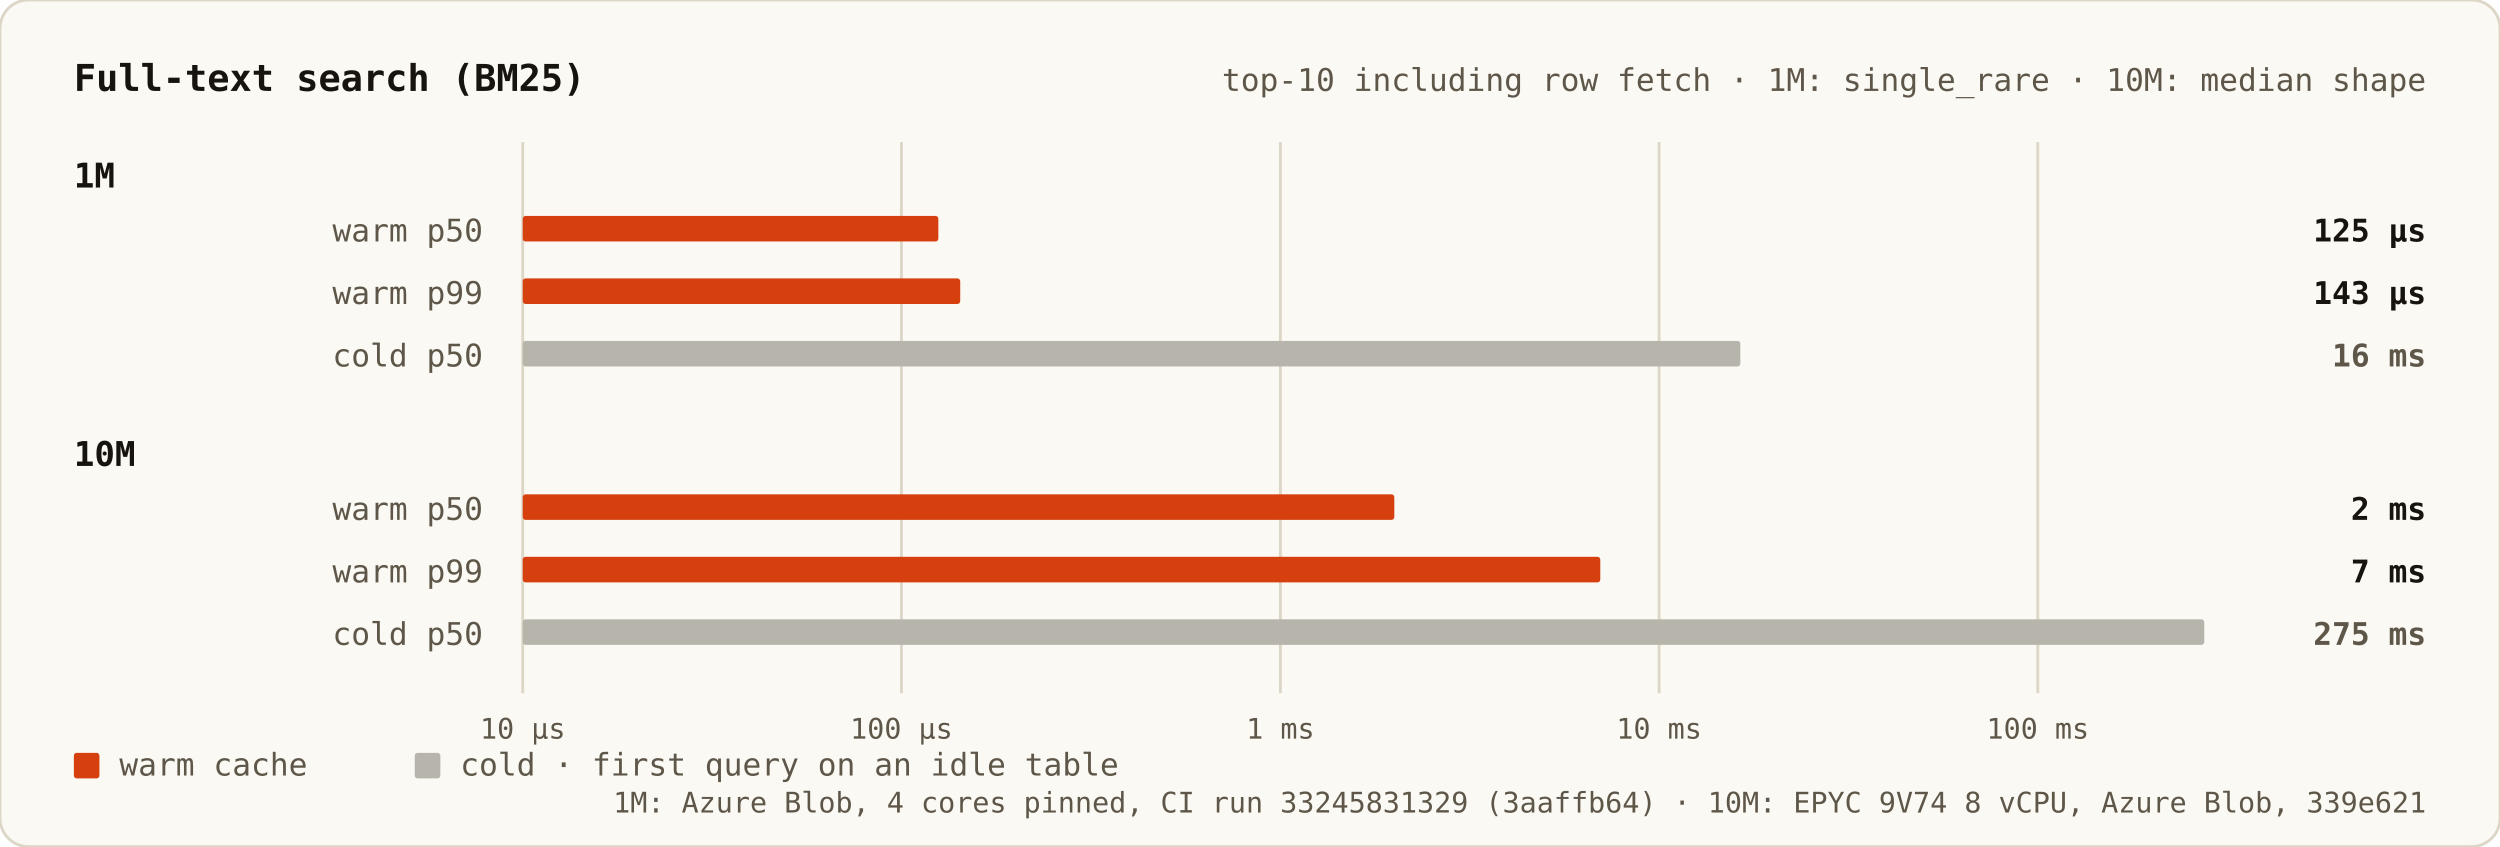
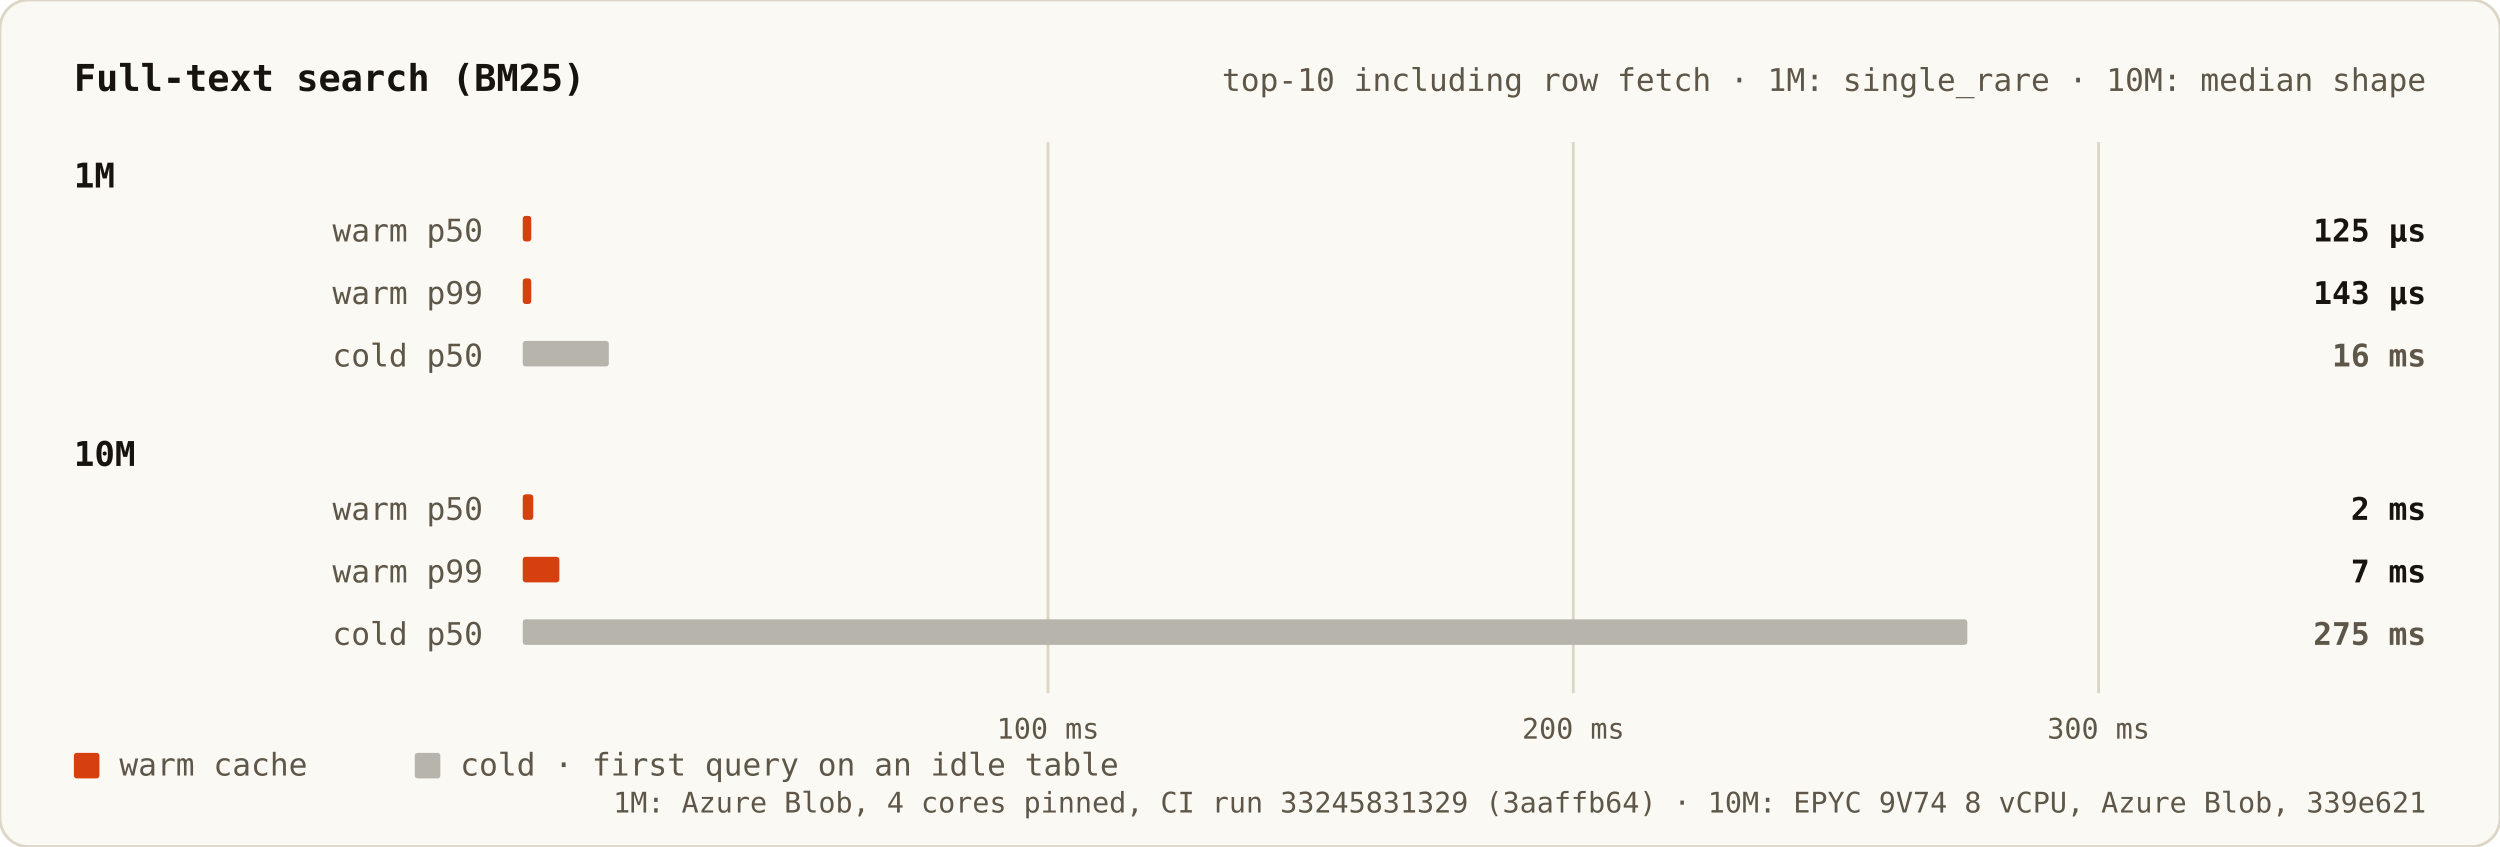
<svg xmlns="http://www.w3.org/2000/svg" width="880" height="298" viewBox="0 0 880 298" role="img">
  <rect width="880" height="298" rx="10" fill="#FBF9F3" stroke="#DCD6C7" />
  <text x="26.0" y="32.0" font-family="ui-monospace, SFMono-Regular, Menlo, Consolas, monospace" font-size="13" fill="#17130F" font-weight="600">Full-text search (BM25)</text>
  <text x="854.0" y="32.0" font-family="ui-monospace, SFMono-Regular, Menlo, Consolas, monospace" font-size="11" fill="#5E5749" text-anchor="end">top-10 including row fetch · 1M: single_rare · 10M: median shape</text>
-   <line x1="184.0" y1="50" x2="184.0" y2="244" stroke="#DCD6C7" />
-   <text x="184.0" y="260.0" font-family="ui-monospace, SFMono-Regular, Menlo, Consolas, monospace" font-size="10" fill="#5E5749" text-anchor="middle">10 µs</text>
-   <line x1="317.3" y1="50" x2="317.3" y2="244" stroke="#DCD6C7" />
-   <text x="317.3" y="260.0" font-family="ui-monospace, SFMono-Regular, Menlo, Consolas, monospace" font-size="10" fill="#5E5749" text-anchor="middle">100 µs</text>
-   <line x1="450.7" y1="50" x2="450.7" y2="244" stroke="#DCD6C7" />
-   <text x="450.7" y="260.0" font-family="ui-monospace, SFMono-Regular, Menlo, Consolas, monospace" font-size="10" fill="#5E5749" text-anchor="middle">1 ms</text>
-   <line x1="584.0" y1="50" x2="584.0" y2="244" stroke="#DCD6C7" />
-   <text x="584.0" y="260.0" font-family="ui-monospace, SFMono-Regular, Menlo, Consolas, monospace" font-size="10" fill="#5E5749" text-anchor="middle">10 ms</text>
-   <line x1="717.3" y1="50" x2="717.3" y2="244" stroke="#DCD6C7" />
-   <text x="717.3" y="260.0" font-family="ui-monospace, SFMono-Regular, Menlo, Consolas, monospace" font-size="10" fill="#5E5749" text-anchor="middle">100 ms</text>
+   <line x1="368.9" y1="50" x2="368.9" y2="244" stroke="#DCD6C7" />
+   <text x="368.9" y="260.0" font-family="ui-monospace, SFMono-Regular, Menlo, Consolas, monospace" font-size="10" fill="#5E5749" text-anchor="middle">100 ms</text>
+   <line x1="553.8" y1="50" x2="553.8" y2="244" stroke="#DCD6C7" />
+   <text x="553.8" y="260.0" font-family="ui-monospace, SFMono-Regular, Menlo, Consolas, monospace" font-size="10" fill="#5E5749" text-anchor="middle">200 ms</text>
+   <line x1="738.7" y1="50" x2="738.7" y2="244" stroke="#DCD6C7" />
+   <text x="738.7" y="260.0" font-family="ui-monospace, SFMono-Regular, Menlo, Consolas, monospace" font-size="10" fill="#5E5749" text-anchor="middle">300 ms</text>
  <text x="26.0" y="66.0" font-family="ui-monospace, SFMono-Regular, Menlo, Consolas, monospace" font-size="12" fill="#17130F" font-weight="600">1M</text>
  <text x="170.0" y="85.0" font-family="ui-monospace, SFMono-Regular, Menlo, Consolas, monospace" font-size="11" fill="#5E5749" text-anchor="end">warm p50</text>
-   <rect x="184" y="76" width="146.3" height="9" rx="1" fill="#D6400F" />
+   <rect x="184" y="76" width="3.0" height="9" rx="1" fill="#D6400F" />
  <text x="854.0" y="85.0" font-family="ui-monospace, SFMono-Regular, Menlo, Consolas, monospace" font-size="11" fill="#17130F" font-weight="600" text-anchor="end">125 µs</text>
  <text x="170.0" y="107.0" font-family="ui-monospace, SFMono-Regular, Menlo, Consolas, monospace" font-size="11" fill="#5E5749" text-anchor="end">warm p99</text>
-   <rect x="184" y="98" width="154.0" height="9" rx="1" fill="#D6400F" />
+   <rect x="184" y="98" width="3.0" height="9" rx="1" fill="#D6400F" />
  <text x="854.0" y="107.0" font-family="ui-monospace, SFMono-Regular, Menlo, Consolas, monospace" font-size="11" fill="#17130F" font-weight="600" text-anchor="end">143 µs</text>
  <text x="170.0" y="129.0" font-family="ui-monospace, SFMono-Regular, Menlo, Consolas, monospace" font-size="11" fill="#5E5749" text-anchor="end">cold p50</text>
-   <rect x="184" y="120" width="428.6" height="9" rx="1" fill="#B7B4AB" />
+   <rect x="184" y="120" width="30.3" height="9" rx="1" fill="#B7B4AB" />
  <text x="854.0" y="129.0" font-family="ui-monospace, SFMono-Regular, Menlo, Consolas, monospace" font-size="11" fill="#5E5749" font-weight="600" text-anchor="end">16 ms</text>
  <text x="26.0" y="164.0" font-family="ui-monospace, SFMono-Regular, Menlo, Consolas, monospace" font-size="12" fill="#17130F" font-weight="600">10M</text>
  <text x="170.0" y="183.0" font-family="ui-monospace, SFMono-Regular, Menlo, Consolas, monospace" font-size="11" fill="#5E5749" text-anchor="end">warm p50</text>
-   <rect x="184" y="174" width="306.8" height="9" rx="1" fill="#D6400F" />
+   <rect x="184" y="174" width="3.7" height="9" rx="1" fill="#D6400F" />
  <text x="854.0" y="183.0" font-family="ui-monospace, SFMono-Regular, Menlo, Consolas, monospace" font-size="11" fill="#17130F" font-weight="600" text-anchor="end">2 ms</text>
  <text x="170.0" y="205.0" font-family="ui-monospace, SFMono-Regular, Menlo, Consolas, monospace" font-size="11" fill="#5E5749" text-anchor="end">warm p99</text>
-   <rect x="184" y="196" width="379.3" height="9" rx="1" fill="#D6400F" />
+   <rect x="184" y="196" width="12.9" height="9" rx="1" fill="#D6400F" />
  <text x="854.0" y="205.0" font-family="ui-monospace, SFMono-Regular, Menlo, Consolas, monospace" font-size="11" fill="#17130F" font-weight="600" text-anchor="end">7 ms</text>
  <text x="170.0" y="227.0" font-family="ui-monospace, SFMono-Regular, Menlo, Consolas, monospace" font-size="11" fill="#5E5749" text-anchor="end">cold p50</text>
-   <rect x="184" y="218" width="591.9" height="9" rx="1" fill="#B7B4AB" />
+   <rect x="184" y="218" width="508.5" height="9" rx="1" fill="#B7B4AB" />
  <text x="854.0" y="227.0" font-family="ui-monospace, SFMono-Regular, Menlo, Consolas, monospace" font-size="11" fill="#5E5749" font-weight="600" text-anchor="end">275 ms</text>
  <rect x="26" y="265" width="9" height="9" rx="1" fill="#D6400F" />
  <text x="42.0" y="273.0" font-family="ui-monospace, SFMono-Regular, Menlo, Consolas, monospace" font-size="11" fill="#5E5749">warm cache</text>
  <rect x="146" y="265" width="9" height="9" rx="1" fill="#B7B4AB" />
  <text x="162.0" y="273.0" font-family="ui-monospace, SFMono-Regular, Menlo, Consolas, monospace" font-size="11" fill="#5E5749">cold · first query on an idle table</text>
  <text x="854.0" y="286.0" font-family="ui-monospace, SFMono-Regular, Menlo, Consolas, monospace" font-size="10" fill="#5E5749" text-anchor="end">1M: Azure Blob, 4 cores pinned, CI run 33245831329 (3aaffb64) · 10M: EPYC 9V74 8 vCPU, Azure Blob, 339e621</text>
</svg>
